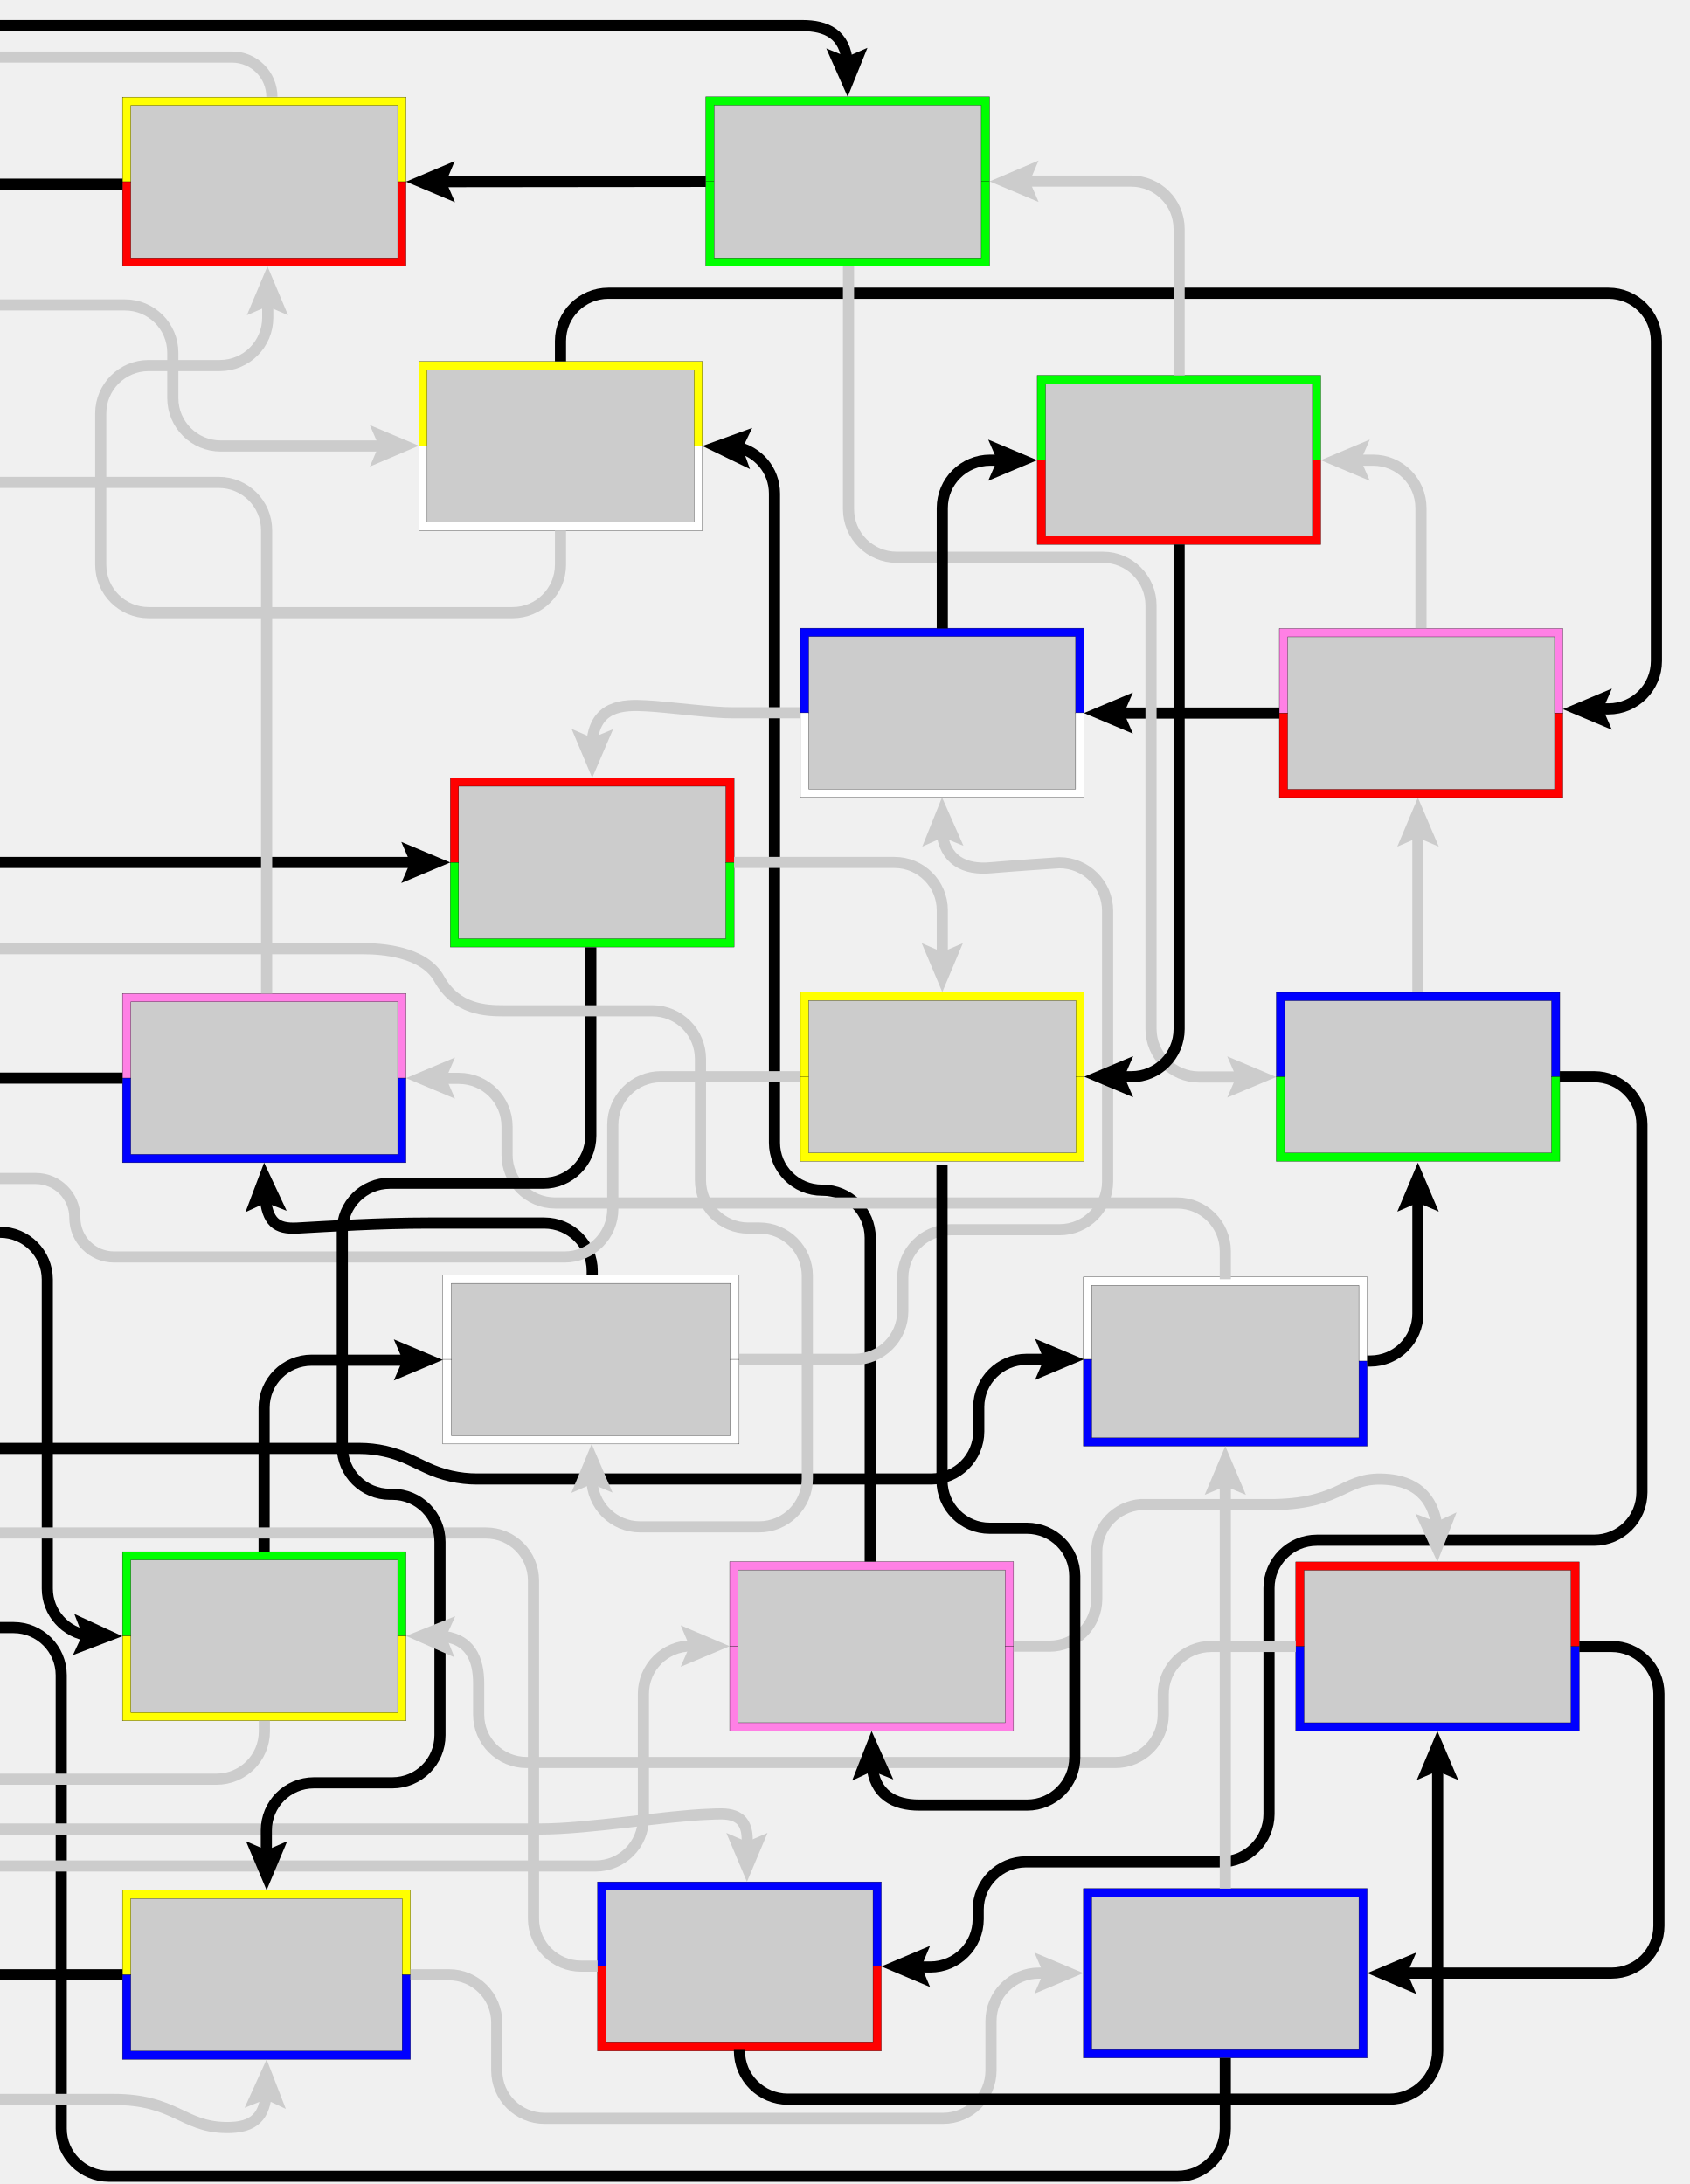
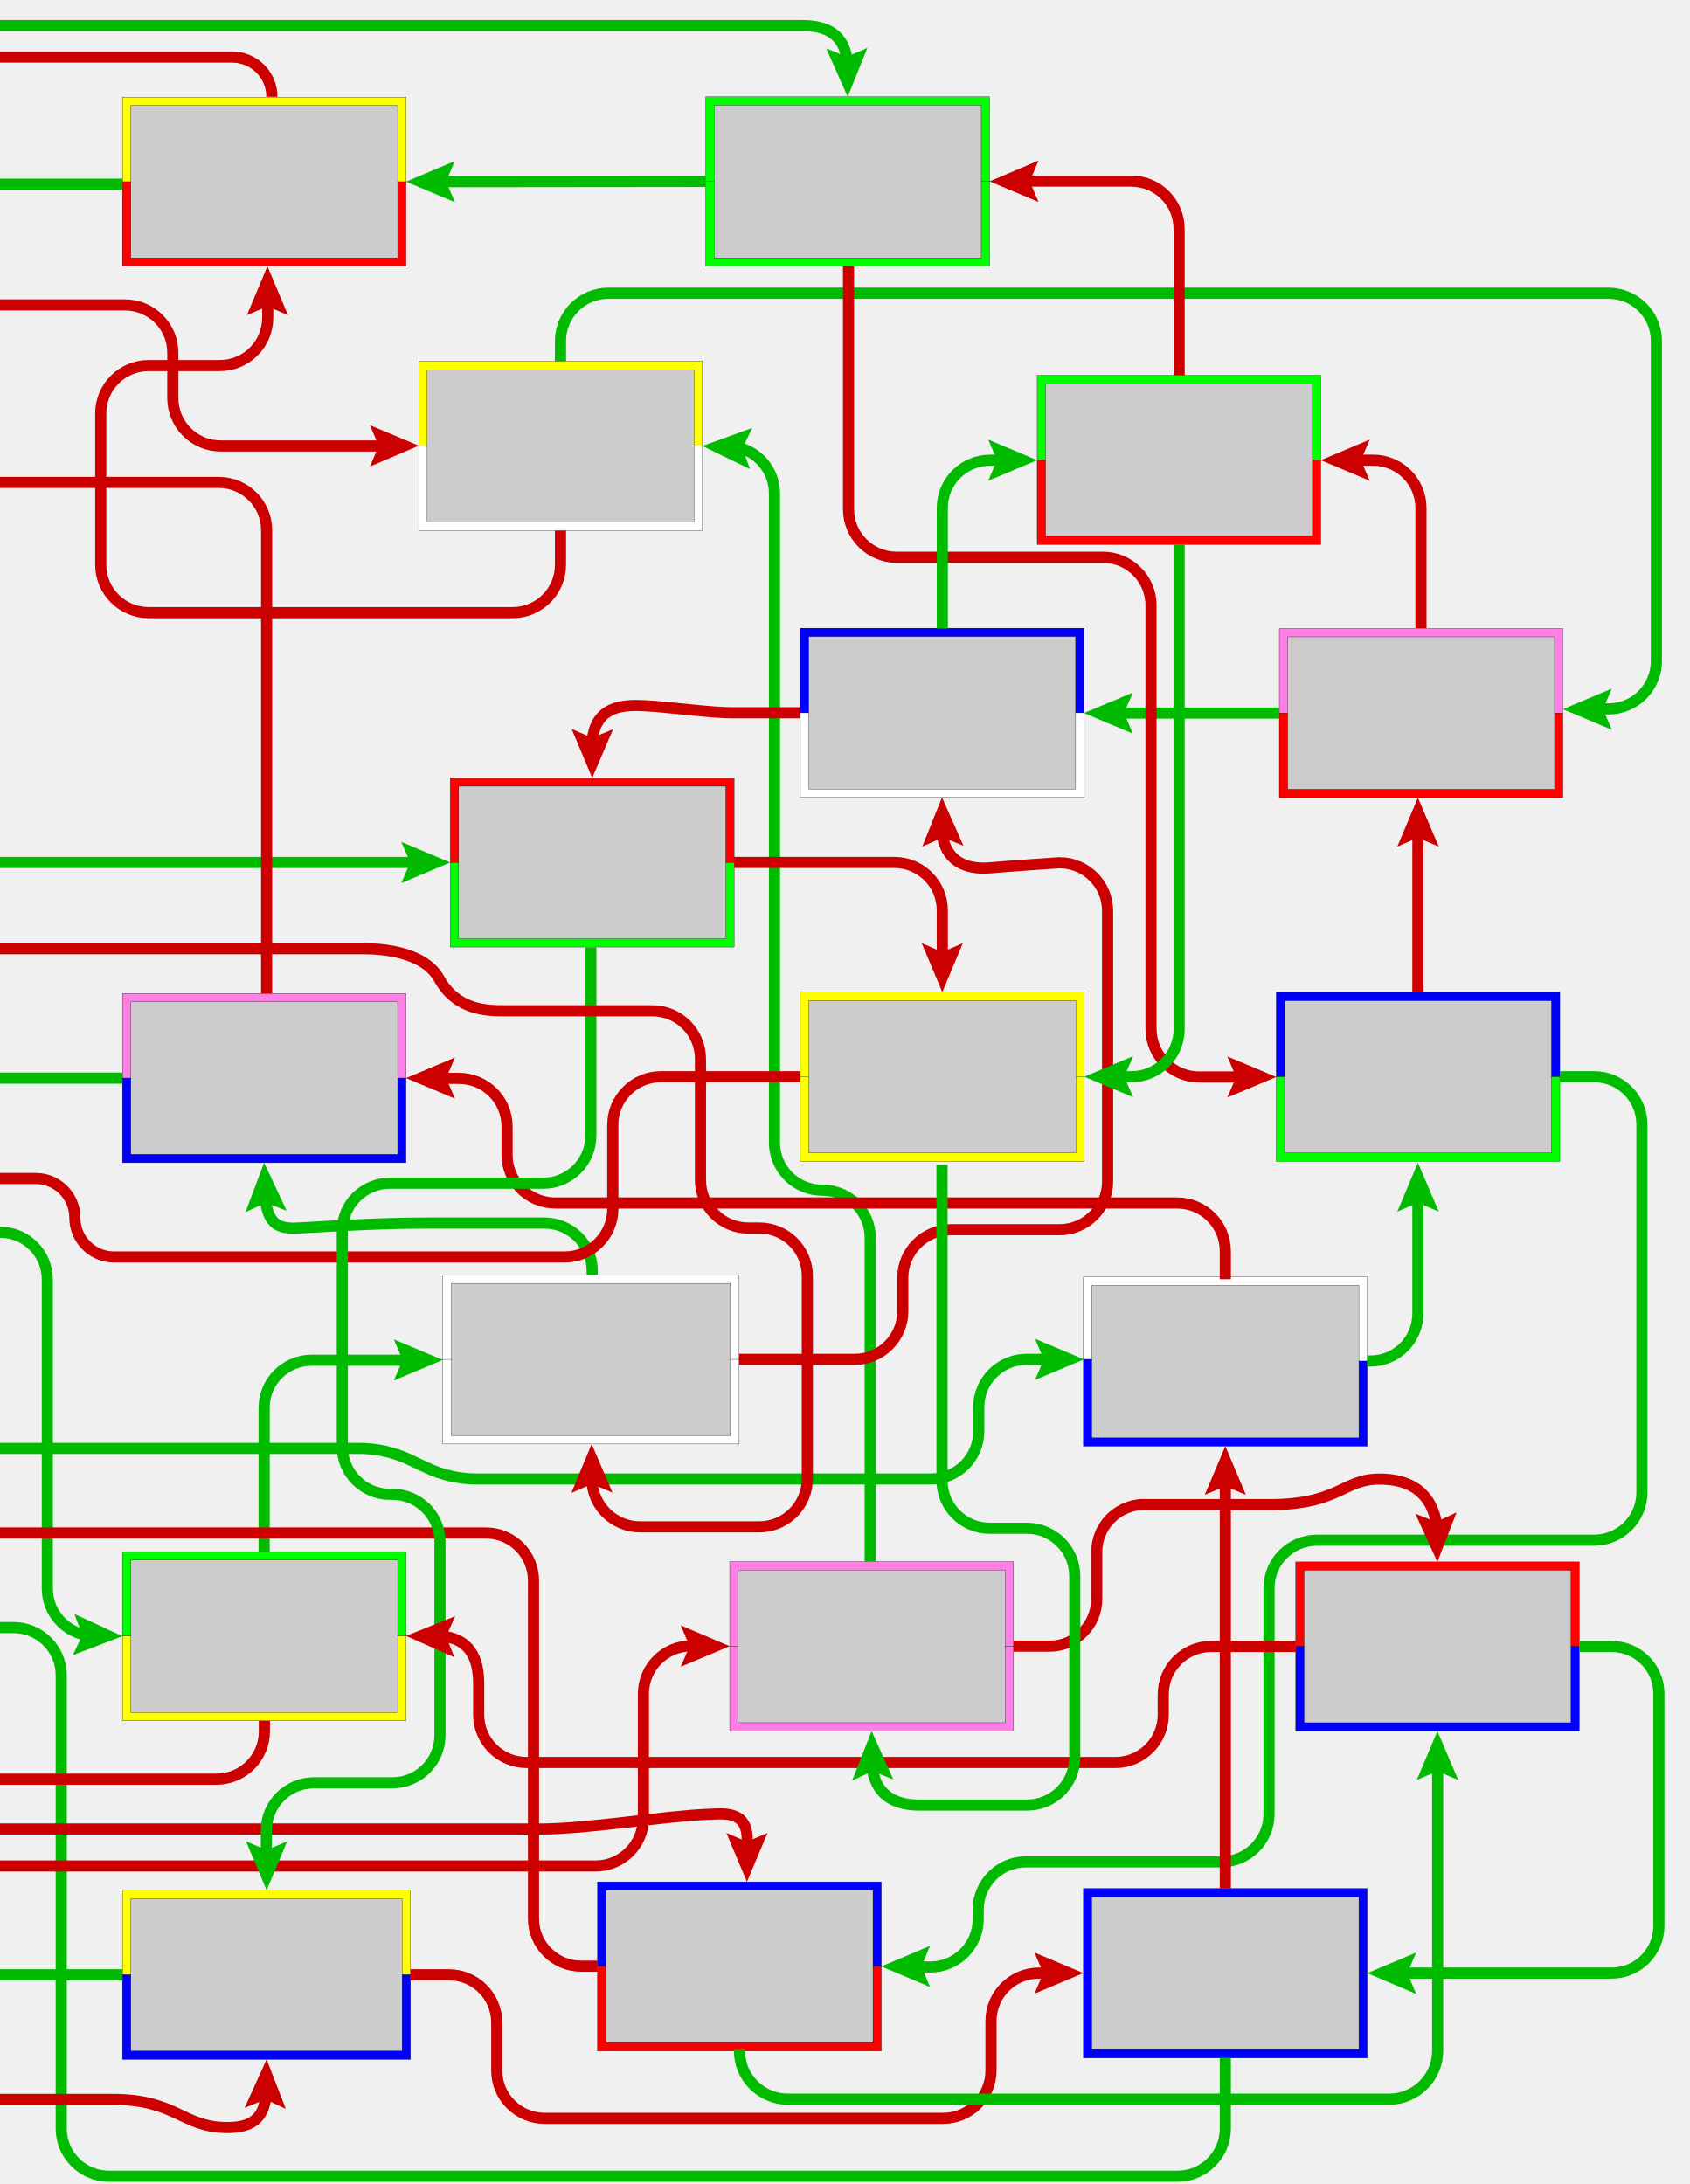
<svg xmlns="http://www.w3.org/2000/svg" viewBox="0 0 607.1 785">
  <style>
-     .st0{fill:#ccc}.st1,.st2,.st3,.st4,.st5,.st6{fill:red;stroke:#000;stroke-width:.1}.st2,.st3,.st4,.st5,.st6{fill:#00f}.st3,.st4,.st5,.st6{fill:#0f0}.st4,.st5,.st6{fill:#ff0}.st5,.st6{fill:#fff}.st6{fill:#ff80e5}.st10,.st9{fill:none;stroke:#000;stroke-width:4}.st10{stroke:#ccc}.st11{fill:#ccc}.st12{fill:none;stroke:#ccc;stroke-width:4;stroke-miterlimit:10}
+     .st0{fill:#ccc}.st1,.st2,.st3,.st4,.st5,.st6{fill:red;stroke:#000;stroke-width:.1}.st2,.st3,.st4,.st5,.st6{fill:#00f}.st3,.st4,.st5,.st6{fill:#0f0}.st4,.st5,.st6{fill:#ff0}.st5,.st6{fill:#fff}.st6{fill:#ff80e5}.st10,.st9{fill:none;stroke:#0b0;stroke-width:4}.st10{stroke:#c00}.st11{fill:#c00}.st12{fill:none;stroke:#c00;stroke-width:4;stroke-miterlimit:10}.st13{fill:#0b0}
  </style>
  <path class="st0" d="M467.1 620.6v-57.7H566v57.7" />
  <path class="st1" d="M567.5 591.8h-3v-27.4h-95.9v27.4h-3v-30.4h101.9z" />
  <path class="st2" d="M567.5 591.8h-3v27.4h-95.9v-27.4h-3v30.4h101.9z" />
  <path class="st0" d="M255.1 94.1V36.3h99v57.8" />
  <path class="st3" d="M355.6 65.2h-3V37.8h-96v27.4h-3V34.8h102zM355.6 65.2h-3v27.5h-96V65.2h-3v30.5h102z" />
  <path class="st0" d="M45.5 94.1V36.4h98.9v57.7" />
  <path class="st4" d="M145.9 65.4h-3V37.9H47v27.5h-3V34.9h101.9z" />
  <path class="st1" d="M145.9 65.3h-3v27.4H47V65.3h-3v30.4h101.9z" />
  <path class="st0" d="M152 189.1v-57.7h98.9v57.7" />
  <path class="st4" d="M252.4 160.4h-3v-27.5h-95.9v27.5h-3v-30.5h101.9z" />
  <path class="st5" d="M252.4 160.3h-3v27.4h-95.9v-27.4h-3v30.4h101.9z" />
  <path class="st0" d="M374.2 194.1v-57.7h98.9v57.7" />
  <path class="st3" d="M474.6 165.4h-3v-27.5h-95.9v27.5h-3v-30.5h101.9z" />
  <path class="st1" d="M474.6 165.3h-3v27.4h-95.9v-27.4h-3v30.4h101.9z" />
  <path class="st0" d="M216.2 735.6v-57.7h99v57.7" />
  <path class="st2" d="M316.7 706.8h-3v-27.4h-96v27.4h-3v-30.4h102z" />
  <path class="st1" d="M316.7 706.7h-3v27.5h-96v-27.5h-3v30.5h102z" />
  <path class="st0" d="M45.5 416.3v-57.7h98.9v57.7" />
  <path class="st6" d="M145.9 387.5h-3v-27.4H47v27.4h-3v-30.4h101.9z" />
  <path class="st2" d="M145.9 387.5h-3v27.4H47v-27.4h-3v30.4h101.9z" />
  <path class="st0" d="M163.3 338.8v-57.7h99v57.7" />
  <path class="st1" d="M263.8 310.1h-3v-27.5h-96v27.5h-3v-30.5h102z" />
  <path class="st3" d="M263.8 310h-3v27.4h-96V310h-3v30.4h102z" />
  <path class="st0" d="M461.2 285.1v-57.7h98.9v57.7" />
  <path class="st6" d="M561.6 256.3h-3v-27.4h-95.9v27.4h-3v-30.4h101.9z" />
  <path class="st1" d="M561.6 256.3h-3v27.4h-95.9v-27.4h-3v30.4h101.9z" />
  <path class="st0" d="M289.1 415.8v-57.7h99v57.7" />
  <path class="st4" d="M389.6 387h-3v-27.4h-96V387h-3v-30.4h102zM389.6 387h-3v27.4h-96V387h-3v30.4h102z" />
  <path class="st0" d="M460.1 415.9v-57.7H559v57.7" />
  <path class="st2" d="M560.5 387.1h-3v-27.4h-95.9v27.4h-3v-30.4h101.9z" />
  <path class="st3" d="M560.5 387h-3v27.4h-95.9V387h-3v30.4h101.9z" />
  <path class="st0" d="M263.7 620.5v-57.7h99v57.7" />
  <path class="st6" d="M364.2 591.8h-3v-27.5h-96v27.5h-3v-30.5h102z" />
  <path class="st6" d="M364.2 591.7h-3v27.5h-96v-27.5h-3v30.5h102z" />
  <path class="st0" d="M289.1 285v-57.7H388V285" />
  <path class="st2" d="M389.5 256.3h-3v-27.5h-95.9v27.5h-3v-30.5h101.9z" />
  <path class="st5" d="M389.5 256.2h-3v27.4h-95.9v-27.4h-3v30.4h101.9z" />
  <path class="st0" d="M45.5 616.9v-57.7h98.9v57.7" />
  <path class="st3" d="M145.9 588.1h-3v-27.4H47v27.4h-3v-30.4h101.9z" />
  <path class="st4" d="M145.9 588h-3v27.5H47V588h-3v30.5h101.9z" />
  <path class="st0" d="M45.5 738.6v-57.7H146v57.7" />
  <path class="st4" d="M147.5 709.9h-3v-27.5H47v27.5h-3v-30.5h103.5z" />
  <path class="st2" d="M147.5 709.8h-3v27.4H47v-27.4h-3v30.4h103.5z" />
  <path class="st0" d="M390.8 738v-57.7h99V738" />
  <path class="st2" d="M491.3 709.2h-3v-27.4h-96v27.4h-3v-30.4h102zM491.3 709.2h-3v27.5h-96v-27.5h-3v30.5h102z" />
  <path class="st0" d="M390.8 518v-57.5h99v57.7" />
  <path class="st5" d="M491.3 489.3h-3V462h-96v26.6h-3V459h102z" />
  <path class="st2" d="M491.3 489.2h-3v27.6h-96v-28.2h-3v31.2h102z" />
  <path class="st0" d="M160.6 517.5v-57.7H264v57.7" />
  <path class="st5" d="M265.6 488.7h-3.2v-27.4H162.2v27.4h-3.1v-30.4h106.5z" />
  <path class="st5" d="M265.6 488.6h-3.2V516H162.2v-27.4h-3.1V519h106.5z" />
  <path class="st9" d="m253.6 65.2-95.8.1" />
-   <path d="m163.4 57.9-3.1 7.4 3.2 7.4-17.6-7.4z" />
+   <path class="st13" d="m163.4 57.9-3.1 7.4 3.2 7.4-17.6-7.4z" />
  <path class="st9" d="M459.7 256.3h-58.3" />
-   <path d="m407.1 248.9-3.2 7.4 3.2 7.4-17.6-7.4z" />
+   <path class="st13" d="m407.1 248.9-3.2 7.4 3.2 7.4-17.6-7.4z" />
  <path class="st9" d="M312.7 561.3V444.9c0-9.5-7.7-17.1-17.1-17.1h-.2c-9.5 0-17.1-7.7-17.1-17.1V177.4c0-8.4-6-15.3-14-16.8" />
-   <path d="m270.3 153.8-3.5 7.3 2.7 7.5-17.1-8.3z" />
+   <path class="st13" d="m270.3 153.8-3.5 7.3 2.7 7.5-17.1-8.3z" />
  <path class="st9" d="M0 310h149.9" />
-   <path d="m144.2 317.4 3.2-7.4-3.2-7.4 17.6 7.4z" />
+   <path class="st13" d="m144.2 317.4 3.2-7.4-3.2-7.4 17.6 7.4z" />
  <path class="st9" d="M212.8 458.3v-1.5c0-9.5-7.7-17.2-17.2-17.2H154c-18.2 0-36.1 1.2-47.2 1.8-7.6.4-10.7-2.2-11.6-11.5" />
-   <path d="m103 435.2-7.5-2.9-7.3 3.4 6.7-17.8z" />
+   <path class="st13" d="m103 435.2-7.5-2.9-7.3 3.4 6.7-17.8z" />
  <path class="st9" d="M94.9 557.7V506c0-9.5 7.7-17.1 17.1-17.1h35.1" />
-   <path d="m141.5 496.2 3.2-7.4-3.2-7.4 17.6 7.4z" />
+   <path class="st13" d="m141.5 496.2 3.2-7.4-3.2-7.4 17.6 7.4z" />
  <path class="st9" d="M560.5 387h12.3c9.5 0 17.2 7.7 17.2 17.2v132.2c0 9.5-7.7 17.2-17.2 17.2h-99.6c-9.5 0-17.2 7.7-17.2 17.2V652c0 9.5-7.7 17.2-17.2 17.2h-70.1c-9.5 0-17.2 7.7-17.2 17.2v3.4c0 9.5-7.7 17.2-17.2 17.2h-5.8" />
-   <path d="m334.2 699.4-3.1 7.4 3.1 7.4-17.5-7.4z" />
+   <path class="st13" d="m334.2 699.4-3.1 7.4 3.1 7.4-17.5-7.4z" />
  <path class="st10" d="M440.3 678.8V531.7" />
  <path class="st11" d="m447.7 537.3-7.4-3.1-7.4 3.1 7.4-17.5z" />
  <path class="st9" d="M0 9.2h288.3c8.4 0 15.5 2.9 16.2 13.7" />
-   <path d="m296.9 17.4 7.4 3 7.4-3.2-7.1 17.6z" />
+   <path class="st13" d="m296.9 17.4 7.4 3 7.4-3.2-7.1 17.6z" />
  <path class="st9" d="M0 66.2h44M0 387.5h44M0 442.9c9.4 0 17 7.6 17 17V571c0 8.7 6.6 15.9 15 16.9" />
-   <path d="m26.2 594.9 3.4-7.3-2.9-7.5 17.3 8z" />
+   <path class="st13" d="m26.2 594.9 3.4-7.3-2.9-7.5 17.3 8z" />
  <path class="st9" d="M440.3 739.7v25.4c0 9.4-7.7 17.1-17.1 17.1H39.1c-9.4 0-17.1-7.7-17.1-17.1v-163c0-9.4-7.7-17.1-17.1-17.1H0M201.4 129.9v-7.3c0-9.5 7.7-17.2 17.2-17.2H578c9.5 0 17.2 7.7 17.2 17.2v115c0 9.5-7.7 17.2-17.2 17.2h-4.6" />
-   <path d="m579.2 247.5-3.2 7.4 3.2 7.4-17.6-7.4z" />
+   <path class="st13" d="m579.2 247.5-3.2 7.4 3.2 7.4-17.6-7.4z" />
  <path class="st10" d="M509.5 356.6v-58" />
  <path class="st11" d="m517 304.3-7.5-3.2-7.4 3.2 7.4-17.6z" />
  <path class="st10" d="M423.7 134.9V82.3c0-9.5-7.7-17.2-17.2-17.2h-38.9" />
  <path class="st11" d="m373.2 57.7-3.2 7.5 3.2 7.4-17.6-7.4z" />
  <path class="st10" d="M510.6 225.8v-43.2c0-9.5-7.7-17.2-17.2-17.2h-6.9" />
  <path class="st11" d="m492.2 158-3.2 7.4 3.2 7.4-17.6-7.4z" />
  <path class="st10" d="M97.7 34.8c0-7.9-6.4-14.3-14.3-14.3H0M0 109.6h44.9c9.5 0 17.2 7.7 17.2 17.2v16.3c0 9.5 7.7 17.2 17.2 17.2h59.3" />
  <path class="st11" d="m132.9 167.7 3.2-7.5-3.2-7.4 17.6 7.4z" />
  <path class="st10" d="M0 173.4h78.6c9.5 0 17.2 7.7 17.2 17.2v166.5" />
  <path class="st10" d="M201.4 190.7V203c0 9.5-7.7 17.2-17.2 17.2H53.4c-9.5 0-17.2-7.7-17.2-17.2v-54.4c0-9.5 7.7-17.2 17.2-17.2H79c9.5 0 17.2-7.7 17.2-17.2v-6.6" />
  <path class="st11" d="m103.5 113.3-7.4-3.2-7.4 3.2 7.4-17.6z" />
  <path class="st10" d="M287.6 256.2h-24.1c-7.3.1-23.4-2.1-31.2-2.5-8.5-.5-18.9-.2-19.6 14" />
  <path class="st11" d="m205.4 262 7.4 3.2 7.5-3.1-7.5 17.5z" />
  <path class="st10" d="M263.8 310h57.6c9.5 0 17.2 7.7 17.2 17.2v17.5" />
  <path class="st11" d="m331.2 339 7.4 3.2 7.4-3.2-7.4 17.6z" />
  <path class="st10" d="M364.2 591.7h12.9c9.4 0 17-7.6 17-17v-16.9c0-9 7-16.4 15.9-17h48.2c25.2-.6 24.6-10.6 40.9-9 13.8 1.4 16.7 11.4 17.3 17.7" />
  <path class="st11" d="m508.6 544.1 7.5 2.9 7.3-3.4-6.9 17.8z" />
  <path class="st10" d="M0 754.6h40.7c22.2 0 24.9 9.8 40.2 10.1 11.1.3 14.2-4.7 14.8-12.6" />
  <path class="st11" d="m102.7 758-7.3-3.4-7.5 3 7.9-17.4z" />
  <path class="st10" d="M147.5 709.8h13.8c9.5 0 17.2 7.7 17.2 17.2v17.2c0 9.5 7.7 17.2 17.2 17.2h143.2c9.5 0 17.2-7.7 17.2-17.2v-17.8c0-9.5 7.7-17.2 17.2-17.2h4.2" />
  <path class="st11" d="m371.7 716.6 3.2-7.4-3.2-7.4 17.6 7.4z" />
  <path class="st10" d="M0 670.7h214c9.5 0 17.2-7.7 17.2-17.2v-44.7c0-9.5 7.7-17.2 17.2-17.2h1.9" />
  <path class="st11" d="m244.6 599.1 3.2-7.4-3.2-7.5 17.6 7.5z" />
  <path class="st12" d="M0 639.5h77.8c9.5 0 17.2-7.7 17.2-17.2v-3.8M0 657.4h194.4c16.8 0 45.3-4.8 60.5-5.3 5.5-.2 13.6-1.3 13.6 9.1v3.2" />
  <path class="st11" d="m261 658.8 7.4 3.2 7.4-3.2-7.4 17.6z" />
  <path class="st10" d="M214.7 706.7h-5.9c-9.4 0-17.1-7.6-17.1-17.1V568.1c0-9.4-7.6-17.1-17.1-17.1H0M287.6 387h-50.1c-9.6 0-17.3 7.8-17.3 17.3v30.2c0 9.6-7.8 17.3-17.3 17.3H41c-7.8 0-14.1-6.3-14.1-14.1s-6.3-14.1-14.1-14.1H0" />
  <path class="st10" d="M440.3 459.8v-10.1c0-9.6-7.8-17.3-17.3-17.3H199.5c-9.6 0-17.3-7.8-17.3-17.3v-10.2c0-9.6-7.8-17.3-17.3-17.3h-7" />
  <path class="st11" d="m163.5 380.1-3.2 7.4 3.2 7.4-17.6-7.4z" />
  <path class="st10" d="M265.6 488.6h41.5c9.6 0 17.3-7.8 17.3-17.3v-12c0-9.6 7.8-17.3 17.3-17.3h39c9.6 0 17.3-7.8 17.3-17.3v-97.3c0-9.6-7.8-17.3-17.3-17.3 0 0-18.1 1.2-24.6 1.8-9.6.9-16.7-2.8-17.7-13.2" />
  <path class="st11" d="m346.2 304-7.4-3-7.4 3.3 7.1-17.7z" />
  <path class="st12" d="M304.9 95.7V183c0 9.6 7.8 17.3 17.3 17.3h74.1c9.6 0 17.3 7.8 17.3 17.3v152.2c0 9.6 7.8 17.3 17.3 17.3h15.7" />
  <path class="st11" d="m441 394.5 3.2-7.4-3.2-7.4 17.6 7.4z" />
  <path class="st9" d="M0 709.8h44M338.6 225.9v-43.3c0-9.5 7.7-17.2 17.2-17.2h4.9" />
-   <path d="m355.1 172.8 3.2-7.4-3.2-7.4 17.6 7.4z" />
+   <path class="st13" d="m355.1 172.8 3.2-7.4-3.2-7.4 17.6 7.4z" />
  <path class="st9" d="M491.3 489.2h1.1c9.5 0 17.1-7.7 17.1-17.1v-42.3" />
-   <path d="m517 435.5-7.5-3.2-7.4 3.2 7.4-17.6z" />
+   <path class="st13" d="m517 435.5-7.5-3.2-7.4 3.2 7.4-17.6z" />
  <path class="st9" d="M0 520.6h129.1c6.3 0 12.5 1.4 18.2 4.1l5.9 2.8c5.7 2.7 11.9 4.1 18.2 4.1h163.2c9.4 0 17.1-7.7 17.1-17.1v-8.8c0-9.4 7.7-17.1 17.1-17.1h8.9" />
-   <path d="m371.9 496 3.2-7.4-3.2-7.4 17.6 7.4z" />
+   <path class="st13" d="m371.9 496 3.2-7.4-3.2-7.4 17.6 7.4z" />
  <path class="st9" d="M567.5 591.8h11.6c9.4 0 17 7.6 17 17v83.4c0 9.4-7.6 17-17 17h-75.8" />
-   <path d="m508.9 701.8-3.2 7.4 3.2 7.5-17.6-7.5z" />
+   <path class="st13" d="m508.9 701.8-3.2 7.4 3.2 7.5-17.6-7.5z" />
  <path class="st9" d="M265.7 736.8v.3c0 9.6 7.8 17.4 17.4 17.4h216.1c9.6 0 17.4-7.8 17.4-17.4v-103" />
-   <path d="m524 639.8-7.5-3.2-7.4 3.2 7.4-17.6z" />
+   <path class="st13" d="m524 639.8-7.5-3.2-7.4 3.2 7.4-17.6z" />
  <path class="st9" d="M423.7 195.7v174.2c0 9.5-7.7 17.1-17.1 17.1h-5" />
-   <path d="M407.2 379.6 404 387l3.2 7.4-17.6-7.4z" />
+   <path class="st13" d="M407.2 379.6 404 387l3.2 7.4-17.6-7.4z" />
  <path class="st9" d="M212.3 340.5v67.7c0 9.5-7.7 17.1-17.1 17.1h-55.1c-9.5 0-17.1 7.7-17.1 17.1V520c0 9.5 7.7 17.1 17.1 17.1h.9c9.5 0 17.1 7.7 17.1 17.1v69.5c0 9.5-7.7 17.1-17.1 17.1h-28.2c-9.5 0-17.1 7.7-17.1 17.1v9.5" />
-   <path d="m88.4 661.8 7.4 3.2 7.4-3.2-7.4 17.6z" />
+   <path class="st13" d="m88.4 661.8 7.4 3.2 7.4-3.2-7.4 17.6z" />
  <path class="st10" d="M465.6 591.8h-30.4c-9.5 0-17.2 7.7-17.2 17.2v7.3c0 9.5-7.7 17.2-17.2 17.2H189.2c-9.5 0-17.2-7.7-17.2-17.2v-11.1c0-8.8-2.9-16.5-14.2-17.2" />
  <path class="st11" d="m163.6 580.9-3.3 7.3 3 7.5-17.4-7.7z" />
  <path class="st9" d="M338.5 418.6v113.6c0 9.4 7.7 17.1 17.1 17.1H369c9.5 0 17.2 7.7 17.2 17.2v65.2c0 9.4-7.7 17.1-17.1 17.1h-38.8c-8.8 0-16.1-3.6-17-14.6" />
-   <path d="m321 639.6-7.5-3-7.3 3.4 7-17.8z" />
+   <path class="st13" d="m321 639.6-7.5-3-7.3 3.4 7-17.8z" />
  <path class="st10" d="M0 341h130.7c6.2 0 21.6.9 27.1 10.8 6.2 11.2 16.9 11.5 23.1 11.5h53.5c9.6 0 17.3 7.8 17.3 17.3v43.6c0 9.5 7.7 17.2 17.2 17.2h4c9.5 0 17.2 7.7 17.2 17.2v72.9c0 9.6-7.8 17.3-17.3 17.3H230c-9.6 0-17.3-7.8-17.3-17.3v-.6" />
  <path class="st11" d="m220.1 536.5-7.4-3.1-7.4 3.2 7.3-17.6z" />
</svg>
